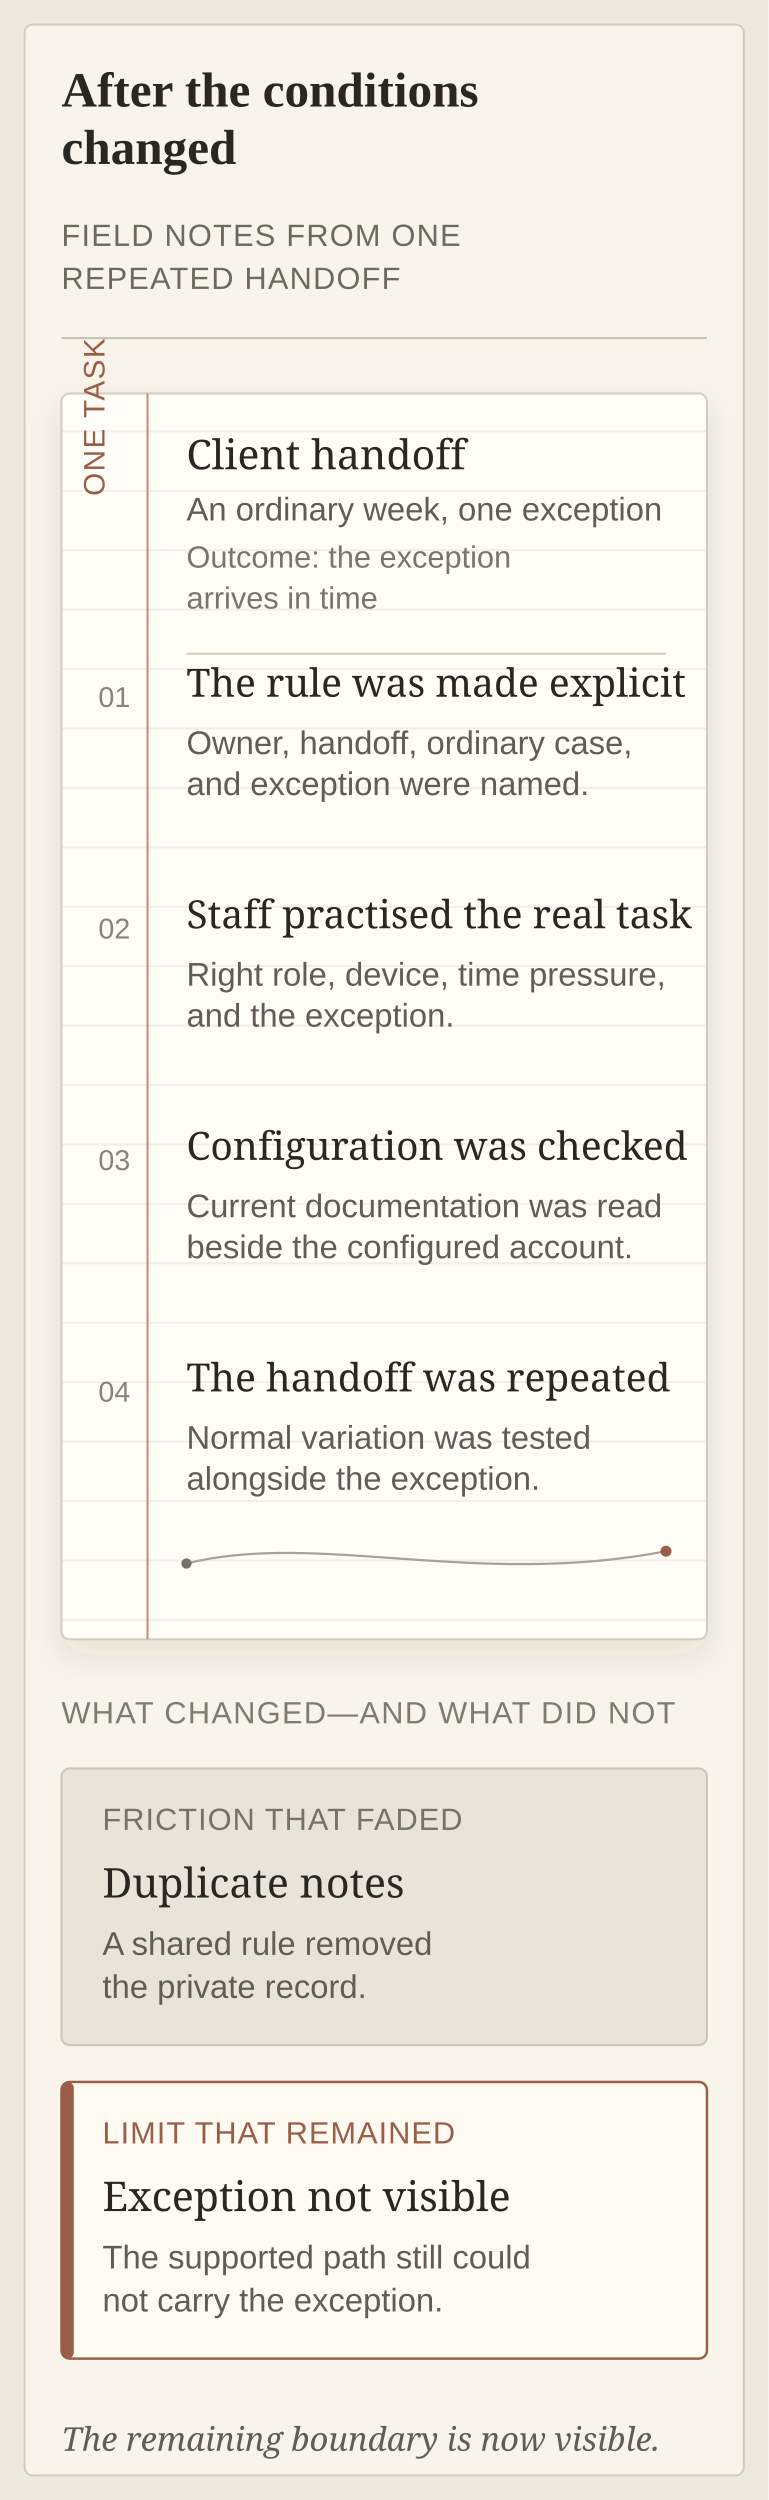
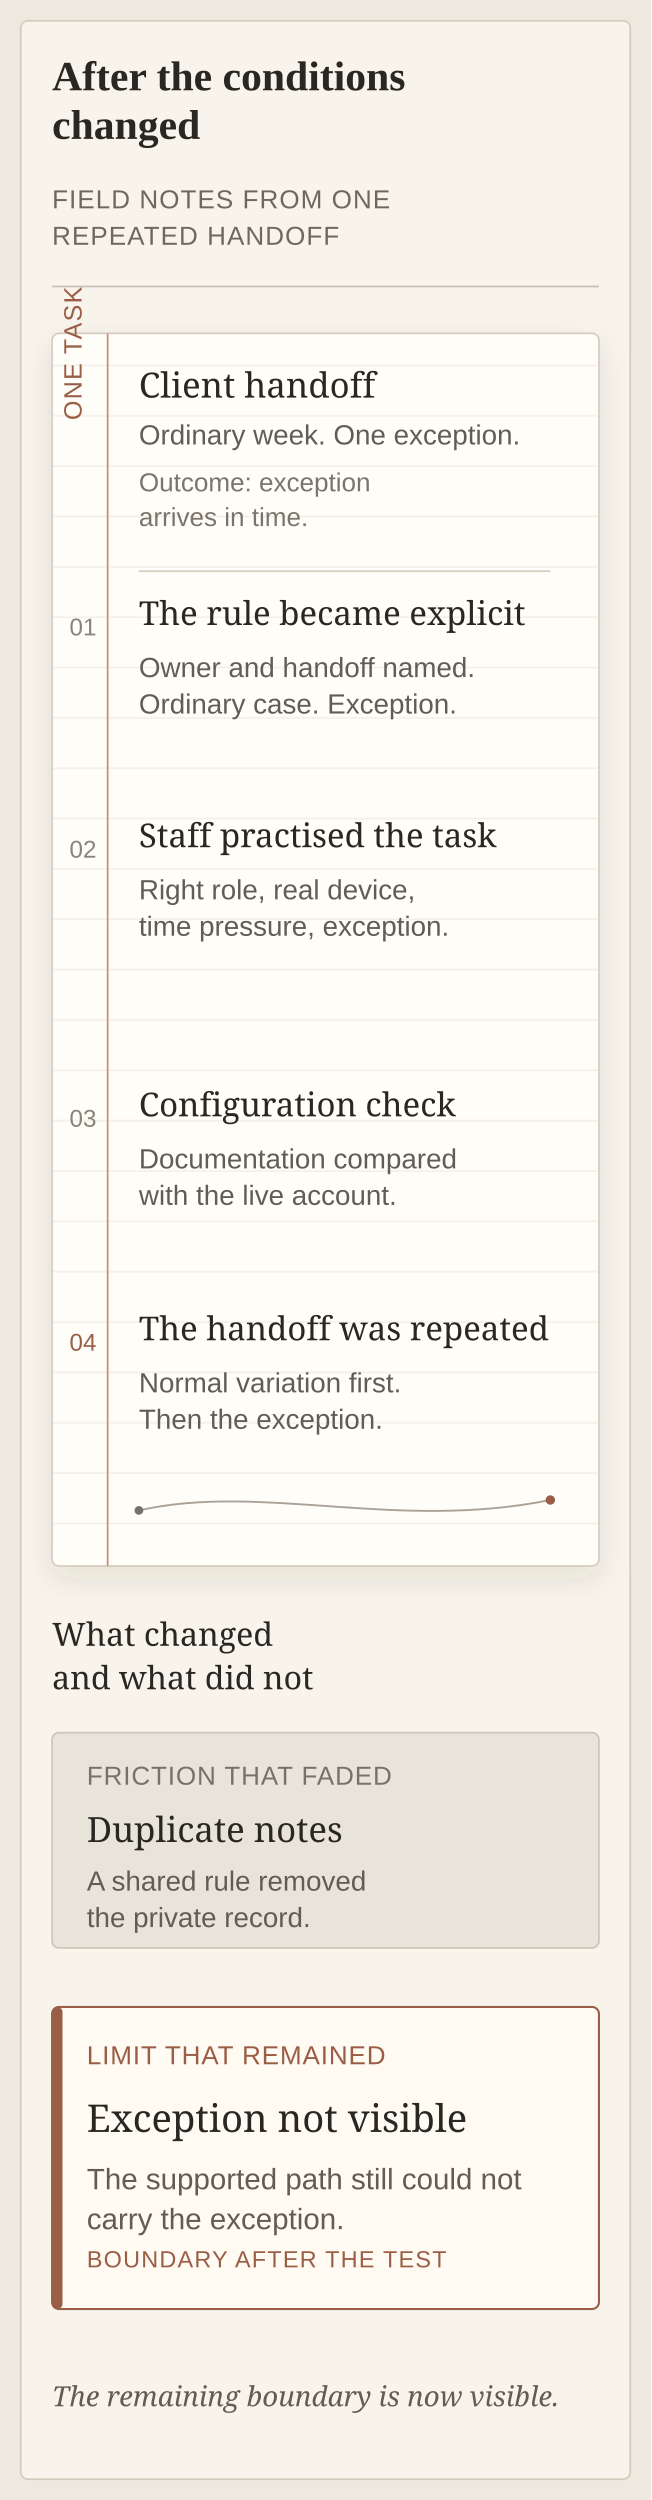
- <svg xmlns="http://www.w3.org/2000/svg" viewBox="0 0 375 1220" role="img" aria-labelledby="title desc">
+ <svg xmlns="http://www.w3.org/2000/svg" viewBox="0 0 375 1440" role="img" aria-labelledby="title desc">
  <defs>
    <filter id="pageShadow" x="-20%" y="-20%" width="140%" height="150%">
      <feDropShadow dx="0" dy="7" stdDeviation="8" flood-color="#2d2923" flood-opacity=".1" />
    </filter>
    <pattern id="rules" width="8" height="29" patternUnits="userSpaceOnUse">
      <line x1="0" y1="28.5" x2="8" y2="28.5" stroke="#ded7cc" stroke-width=".8" />
    </pattern>
  </defs>
-   <rect width="375" height="1220" fill="#eee9df" />
-   <rect x="12" y="12" width="351" height="1196" rx="4" fill="#f8f4ec" stroke="#d4cbbd" />
+   <rect width="375" height="1440" fill="#eee9df" />
+   <rect x="12" y="12" width="351" height="1416" rx="4" fill="#f8f4ec" stroke="#d4cbbd" />
  <text x="30" y="52" fill="#292722" font-family="Georgia, 'Times New Roman', serif" font-size="24" font-weight="700">
    <tspan x="30" dy="0">After the conditions</tspan>
    <tspan x="30" dy="28">changed</tspan>
  </text>
  <g transform="translate(0 40)">
    <text x="30" y="80" fill="#6f685f" font-family="Arial, sans-serif" font-size="15" letter-spacing=".6">
      <tspan x="30" dy="0">FIELD NOTES FROM ONE</tspan>
      <tspan x="30" dy="21">REPEATED HANDOFF</tspan>
    </text>
    <line x1="30" y1="125" x2="345" y2="125" stroke="#c9c0b3" />
    <g transform="translate(0 26)">
      <g filter="url(#pageShadow)">
-         <rect x="30" y="126" width="315" height="608" rx="4" fill="#fffdf8" stroke="#d5ccbe" />
+         <rect x="30" y="126" width="315" height="710" rx="4" fill="#fffdf8" stroke="#d5ccbe" />
      </g>
-       <rect x="30" y="126" width="315" height="608" rx="4" fill="url(#rules)" opacity=".45" />
-       <line x1="72" y1="126" x2="72" y2="734" stroke="#c98c76" />
-       <text x="51" y="176" fill="#9a5d45" font-family="Arial, sans-serif" font-size="14.5" letter-spacing=".7" transform="rotate(-90 51 176)">ONE TASK</text>
-       <text x="91" y="163" fill="#292722" font-family="Georgia, serif" font-size="20">Client handoff</text>
-       <text x="91" y="188" fill="#625c54" font-family="Arial, sans-serif" font-size="16">An ordinary week, one exception</text>
-       <text x="91" y="211" fill="#7b746b" font-family="Arial, sans-serif" font-size="15">
-         <tspan x="91" dy="0">Outcome: the exception</tspan>
-         <tspan x="91" dy="20">arrives in time</tspan>
+       <rect x="30" y="126" width="315" height="710" rx="4" fill="url(#rules)" opacity=".42" />
+       <line x1="62" y1="126" x2="62" y2="836" stroke="#c98c76" />
+       <text x="47" y="176" fill="#9a5d45" font-family="Arial, sans-serif" font-size="14.5" letter-spacing=".7" transform="rotate(-90 47 176)">ONE TASK</text>
+       <text x="80" y="163" fill="#292722" font-family="Georgia, serif" font-size="20">Client handoff</text>
+       <text x="80" y="190" fill="#625c54" font-family="Arial, sans-serif" font-size="16">Ordinary week. One exception.</text>
+       <text x="80" y="217" fill="#7b746b" font-family="Arial, sans-serif" font-size="15">
+         <tspan x="80" dy="0">Outcome: exception</tspan>
+         <tspan x="80" dy="20">arrives in time.</tspan>
      </text>
-       <line x1="91" y1="253" x2="325" y2="253" stroke="#d5ccbe" />
+       <line x1="80" y1="263" x2="317" y2="263" stroke="#d5ccbe" />
      <g>
-         <text x="48" y="279" fill="#8b8378" font-family="Arial, sans-serif" font-size="14">01</text>
-         <text x="91" y="274" fill="#292722" font-family="Georgia, serif" font-size="19">The rule was made explicit</text>
-         <text x="91" y="302" fill="#625c54" font-family="Arial, sans-serif" font-size="16">
-           <tspan x="91" dy="0">Owner, handoff, ordinary case,</tspan>
-           <tspan x="91" dy="20">and exception were named.</tspan>
+         <text x="40" y="300" fill="#8b8378" font-family="Arial, sans-serif" font-size="14">01</text>
+         <text x="80" y="294" fill="#292722" font-family="Georgia, serif" font-size="19">The rule became explicit</text>
+         <text x="80" y="324" fill="#625c54" font-family="Arial, sans-serif" font-size="16">
+           <tspan x="80" dy="0">Owner and handoff named.</tspan>
+           <tspan x="80" dy="21">Ordinary case. Exception.</tspan>
        </text>
-         <text x="48" y="392" fill="#8b8378" font-family="Arial, sans-serif" font-size="14">02</text>
-         <text x="91" y="387" fill="#292722" font-family="Georgia, serif" font-size="19">Staff practised the real task</text>
-         <text x="91" y="415" fill="#625c54" font-family="Arial, sans-serif" font-size="16">
-           <tspan x="91" dy="0">Right role, device, time pressure,</tspan>
-           <tspan x="91" dy="20">and the exception.</tspan>
+         <text x="40" y="428" fill="#8b8378" font-family="Arial, sans-serif" font-size="14">02</text>
+         <text x="80" y="422" fill="#292722" font-family="Georgia, serif" font-size="19">Staff practised the task</text>
+         <text x="80" y="452" fill="#625c54" font-family="Arial, sans-serif" font-size="16">
+           <tspan x="80" dy="0">Right role, real device,</tspan>
+           <tspan x="80" dy="21">time pressure, exception.</tspan>
        </text>
-         <text x="48" y="505" fill="#8b8378" font-family="Arial, sans-serif" font-size="14">03</text>
-         <text x="91" y="500" fill="#292722" font-family="Georgia, serif" font-size="19">Configuration was checked</text>
-         <text x="91" y="528" fill="#625c54" font-family="Arial, sans-serif" font-size="16">
-           <tspan x="91" dy="0">Current documentation was read</tspan>
-           <tspan x="91" dy="20">beside the configured account.</tspan>
+         <text x="40" y="583" fill="#8b8378" font-family="Arial, sans-serif" font-size="14">03</text>
+         <text x="80" y="577" fill="#292722" font-family="Georgia, serif" font-size="19">Configuration check</text>
+         <text x="80" y="607" fill="#625c54" font-family="Arial, sans-serif" font-size="16">
+           <tspan x="80" dy="0">Documentation compared</tspan>
+           <tspan x="80" dy="21">with the live account.</tspan>
        </text>
-         <text x="48" y="618" fill="#8b8378" font-family="Arial, sans-serif" font-size="14">04</text>
-         <text x="91" y="613" fill="#292722" font-family="Georgia, serif" font-size="19">The handoff was repeated</text>
-         <text x="91" y="641" fill="#625c54" font-family="Arial, sans-serif" font-size="16">
-           <tspan x="91" dy="0">Normal variation was tested</tspan>
-           <tspan x="91" dy="20">alongside the exception.</tspan>
+         <text x="40" y="712" fill="#9a5d45" font-family="Arial, sans-serif" font-size="14">04</text>
+         <text x="80" y="706" fill="#292722" font-family="Georgia, serif" font-size="19">The handoff was repeated</text>
+         <text x="80" y="736" fill="#625c54" font-family="Arial, sans-serif" font-size="16">
+           <tspan x="80" dy="0">Normal variation first.</tspan>
+           <tspan x="80" dy="21">Then the exception.</tspan>
        </text>
      </g>
-       <path d="M91 697 C155 681 232 709 325 691" fill="none" stroke="#aaa297" stroke-width="1.1" />
-       <circle cx="91" cy="697" r="2.5" fill="#777168" />
-       <circle cx="325" cy="691" r="2.7" fill="#9a5d45" />
-       <text x="30" y="775" fill="#817a70" font-family="Arial, sans-serif" font-size="15" letter-spacing=".65">WHAT CHANGED—AND WHAT DID NOT</text>
+       <path d="M80 804 C151 788 228 816 317 798" fill="none" stroke="#aaa297" stroke-width="1.1" />
+       <circle cx="80" cy="804" r="2.5" fill="#777168" />
+       <circle cx="317" cy="798" r="2.7" fill="#9a5d45" />
+       <text x="30" y="882" fill="#292722" font-family="Georgia, serif" font-size="18.5">
+         <tspan x="30" dy="0">What changed</tspan>
+         <tspan x="30" dy="25">and what did not</tspan>
+       </text>
      <g>
-         <rect x="30" y="797" width="315" height="135" rx="4" fill="#e9e4da" stroke="#cec5b8" />
-         <text x="50" y="827" fill="#777168" font-family="Arial, sans-serif" font-size="15" letter-spacing=".5">FRICTION THAT FADED</text>
-         <text x="50" y="860" fill="#292722" font-family="Georgia, serif" font-size="20">Duplicate notes</text>
-         <text x="50" y="888" fill="#625c54" font-family="Arial, sans-serif" font-size="16">
+         <rect x="30" y="932" width="315" height="124" rx="4" fill="#e9e4da" stroke="#cec5b8" />
+         <text x="50" y="962" fill="#777168" font-family="Arial, sans-serif" font-size="15" letter-spacing=".5">FRICTION THAT FADED</text>
+         <text x="50" y="995" fill="#292722" font-family="Georgia, serif" font-size="20">Duplicate notes</text>
+         <text x="50" y="1023" fill="#625c54" font-family="Arial, sans-serif" font-size="16">
          <tspan x="50" dy="0">A shared rule removed</tspan>
          <tspan x="50" dy="21">the private record.</tspan>
        </text>
      </g>
      <g>
-         <rect x="30" y="950" width="315" height="135" rx="4" fill="#fffaf2" stroke="#9a5d45" stroke-width="1.2" />
-         <rect x="30" y="950" width="6" height="135" rx="3" fill="#9a5d45" />
-         <text x="50" y="980" fill="#9a5d45" font-family="Arial, sans-serif" font-size="15" letter-spacing=".5">LIMIT THAT REMAINED</text>
-         <text x="50" y="1013" fill="#292722" font-family="Georgia, serif" font-size="20">Exception not visible</text>
-         <text x="50" y="1041" fill="#625c54" font-family="Arial, sans-serif" font-size="16">
-           <tspan x="50" dy="0">The supported path still could</tspan>
-           <tspan x="50" dy="21">not carry the exception.</tspan>
+         <rect x="30" y="1090" width="315" height="174" rx="4" fill="#fffaf2" stroke="#9a5d45" stroke-width="1.2" />
+         <rect x="30" y="1090" width="6" height="174" rx="3" fill="#9a5d45" />
+         <text x="50" y="1123" fill="#9a5d45" font-family="Arial, sans-serif" font-size="15" letter-spacing=".5">LIMIT THAT REMAINED</text>
+         <text x="50" y="1162" fill="#292722" font-family="Georgia, serif" font-size="22">Exception not visible</text>
+         <text x="50" y="1195" fill="#625c54" font-family="Arial, sans-serif" font-size="17">
+           <tspan x="50" dy="0">The supported path still could not</tspan>
+           <tspan x="50" dy="23">carry the exception.</tspan>
        </text>
+         <text x="50" y="1240" fill="#9a5d45" font-family="Arial, sans-serif" font-size="13.5" letter-spacing=".7">BOUNDARY AFTER THE TEST</text>
      </g>
-       <text x="30" y="1130" fill="#625c54" font-family="Georgia, serif" font-size="16" font-style="italic">The remaining boundary is now visible.</text>
+       <text x="30" y="1320" fill="#625c54" font-family="Georgia, serif" font-size="16" font-style="italic">The remaining boundary is now visible.</text>
    </g>
  </g>
</svg>
